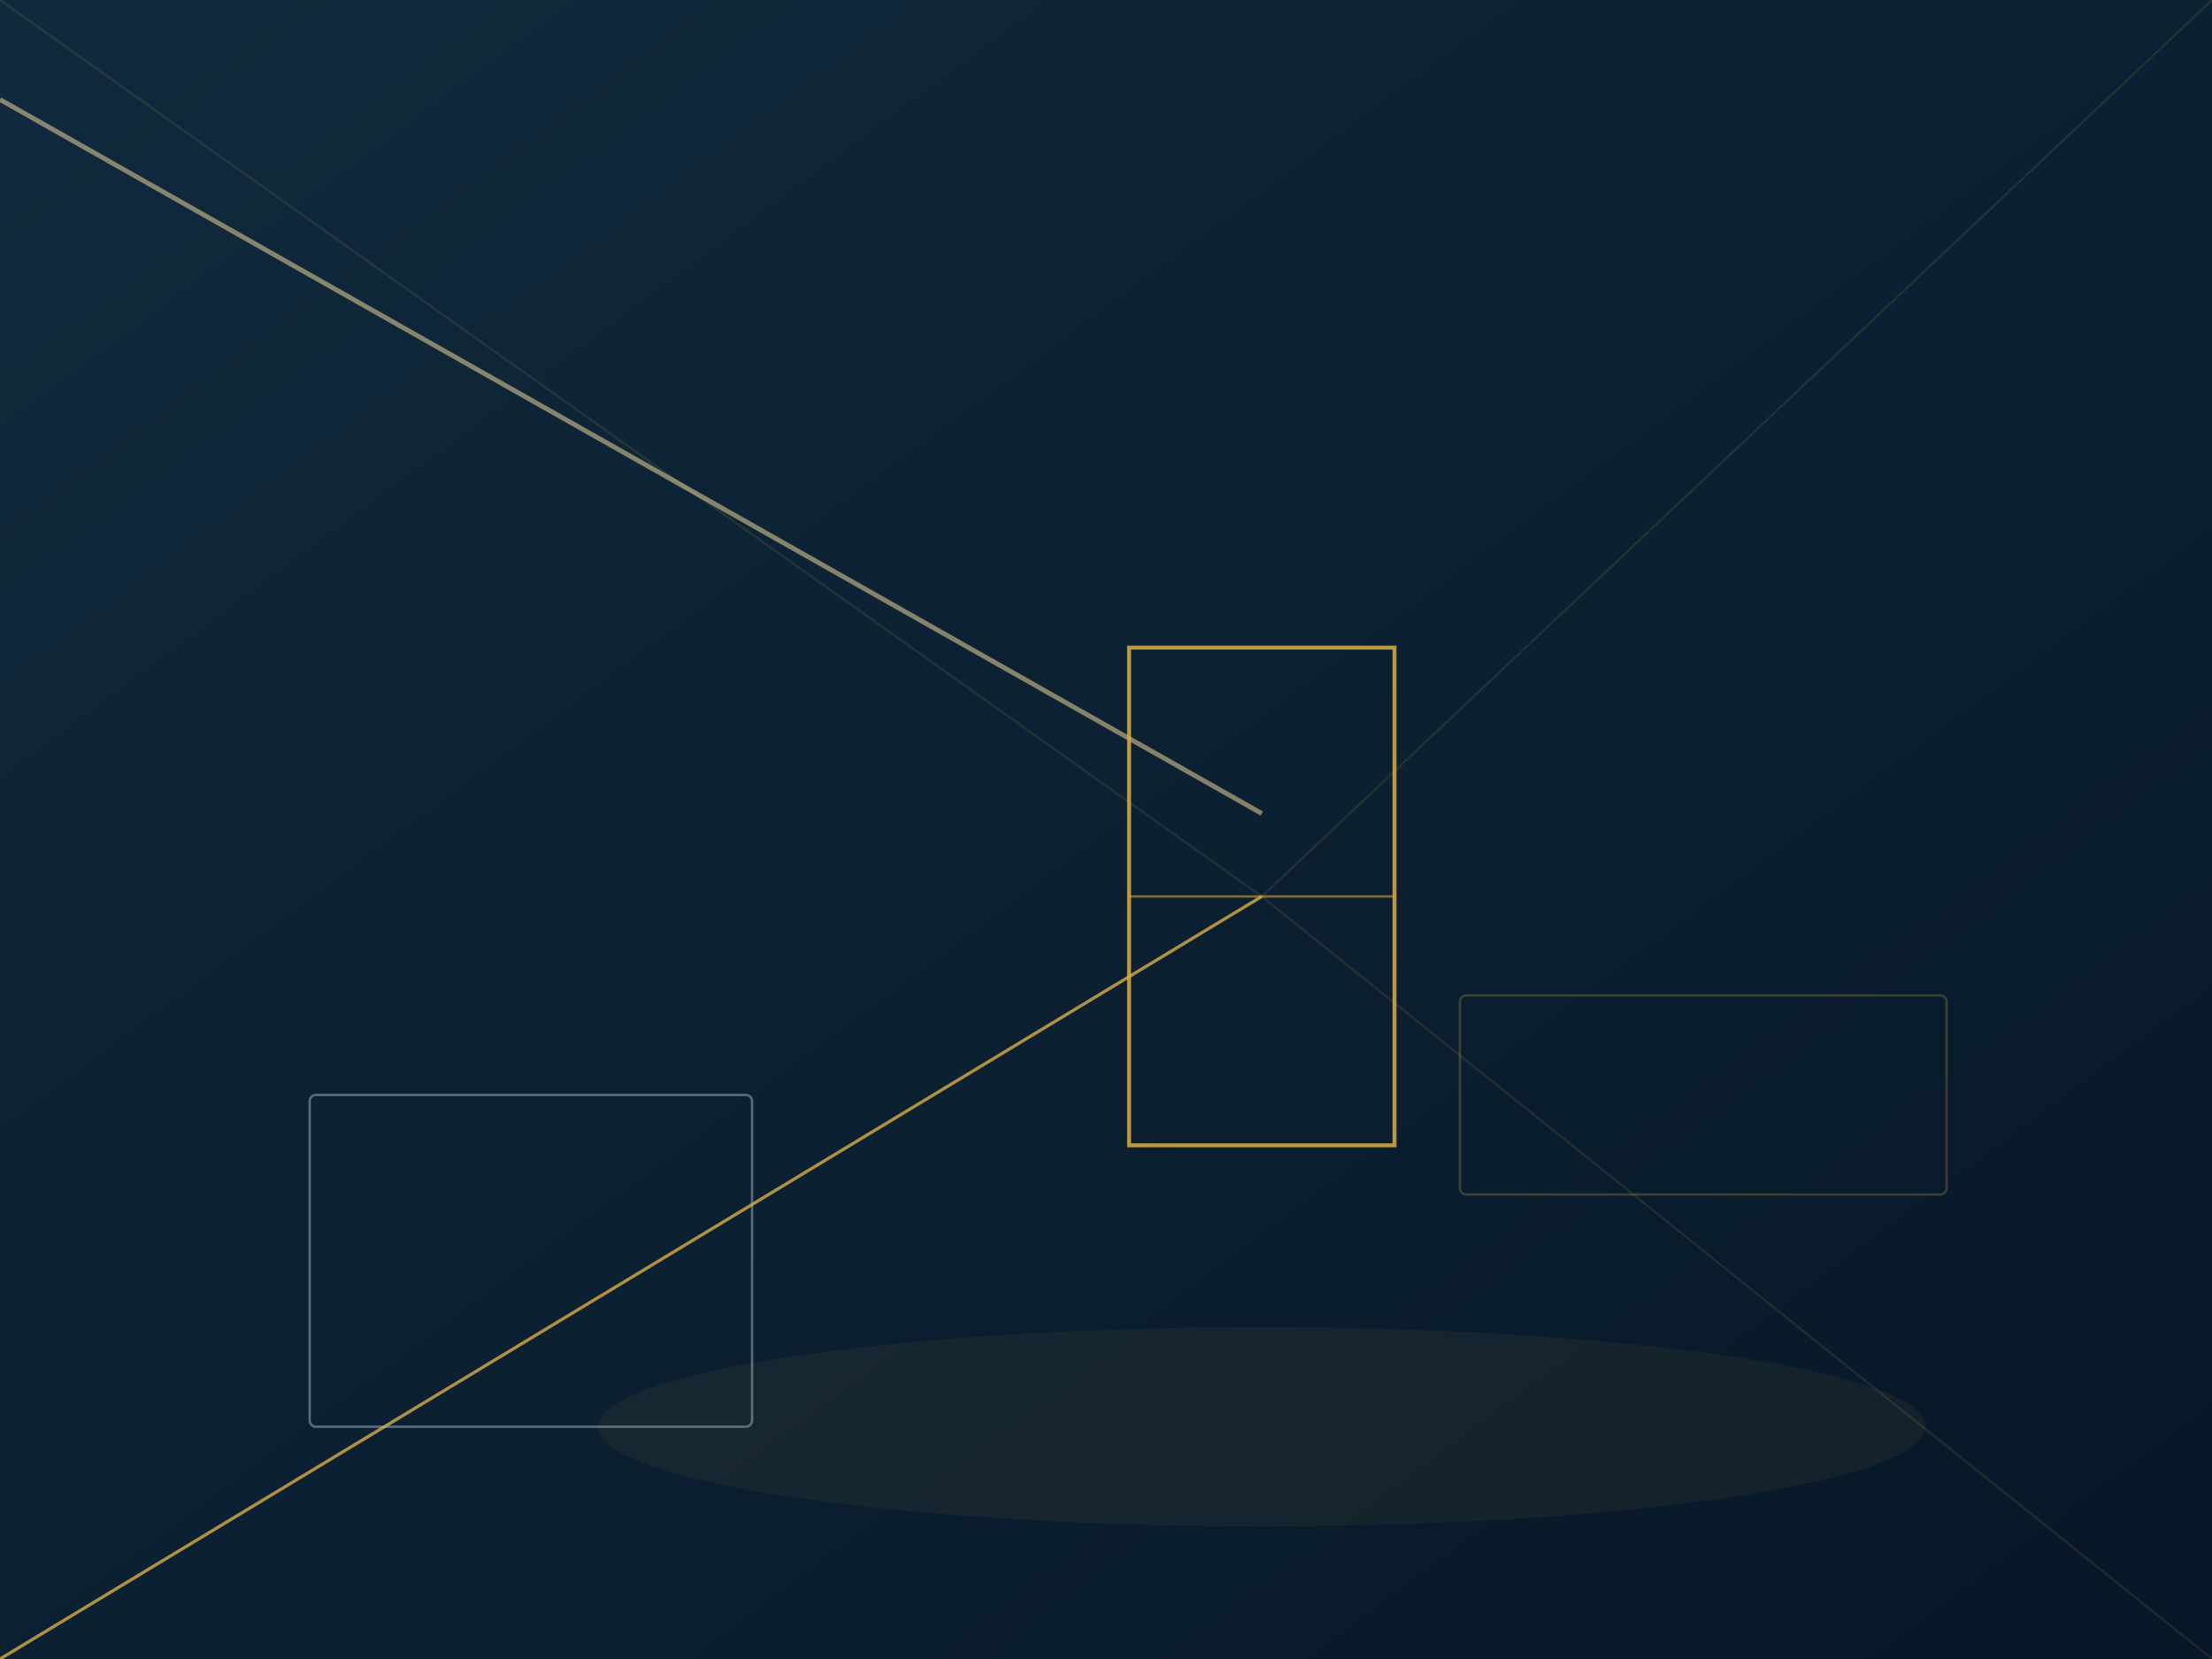
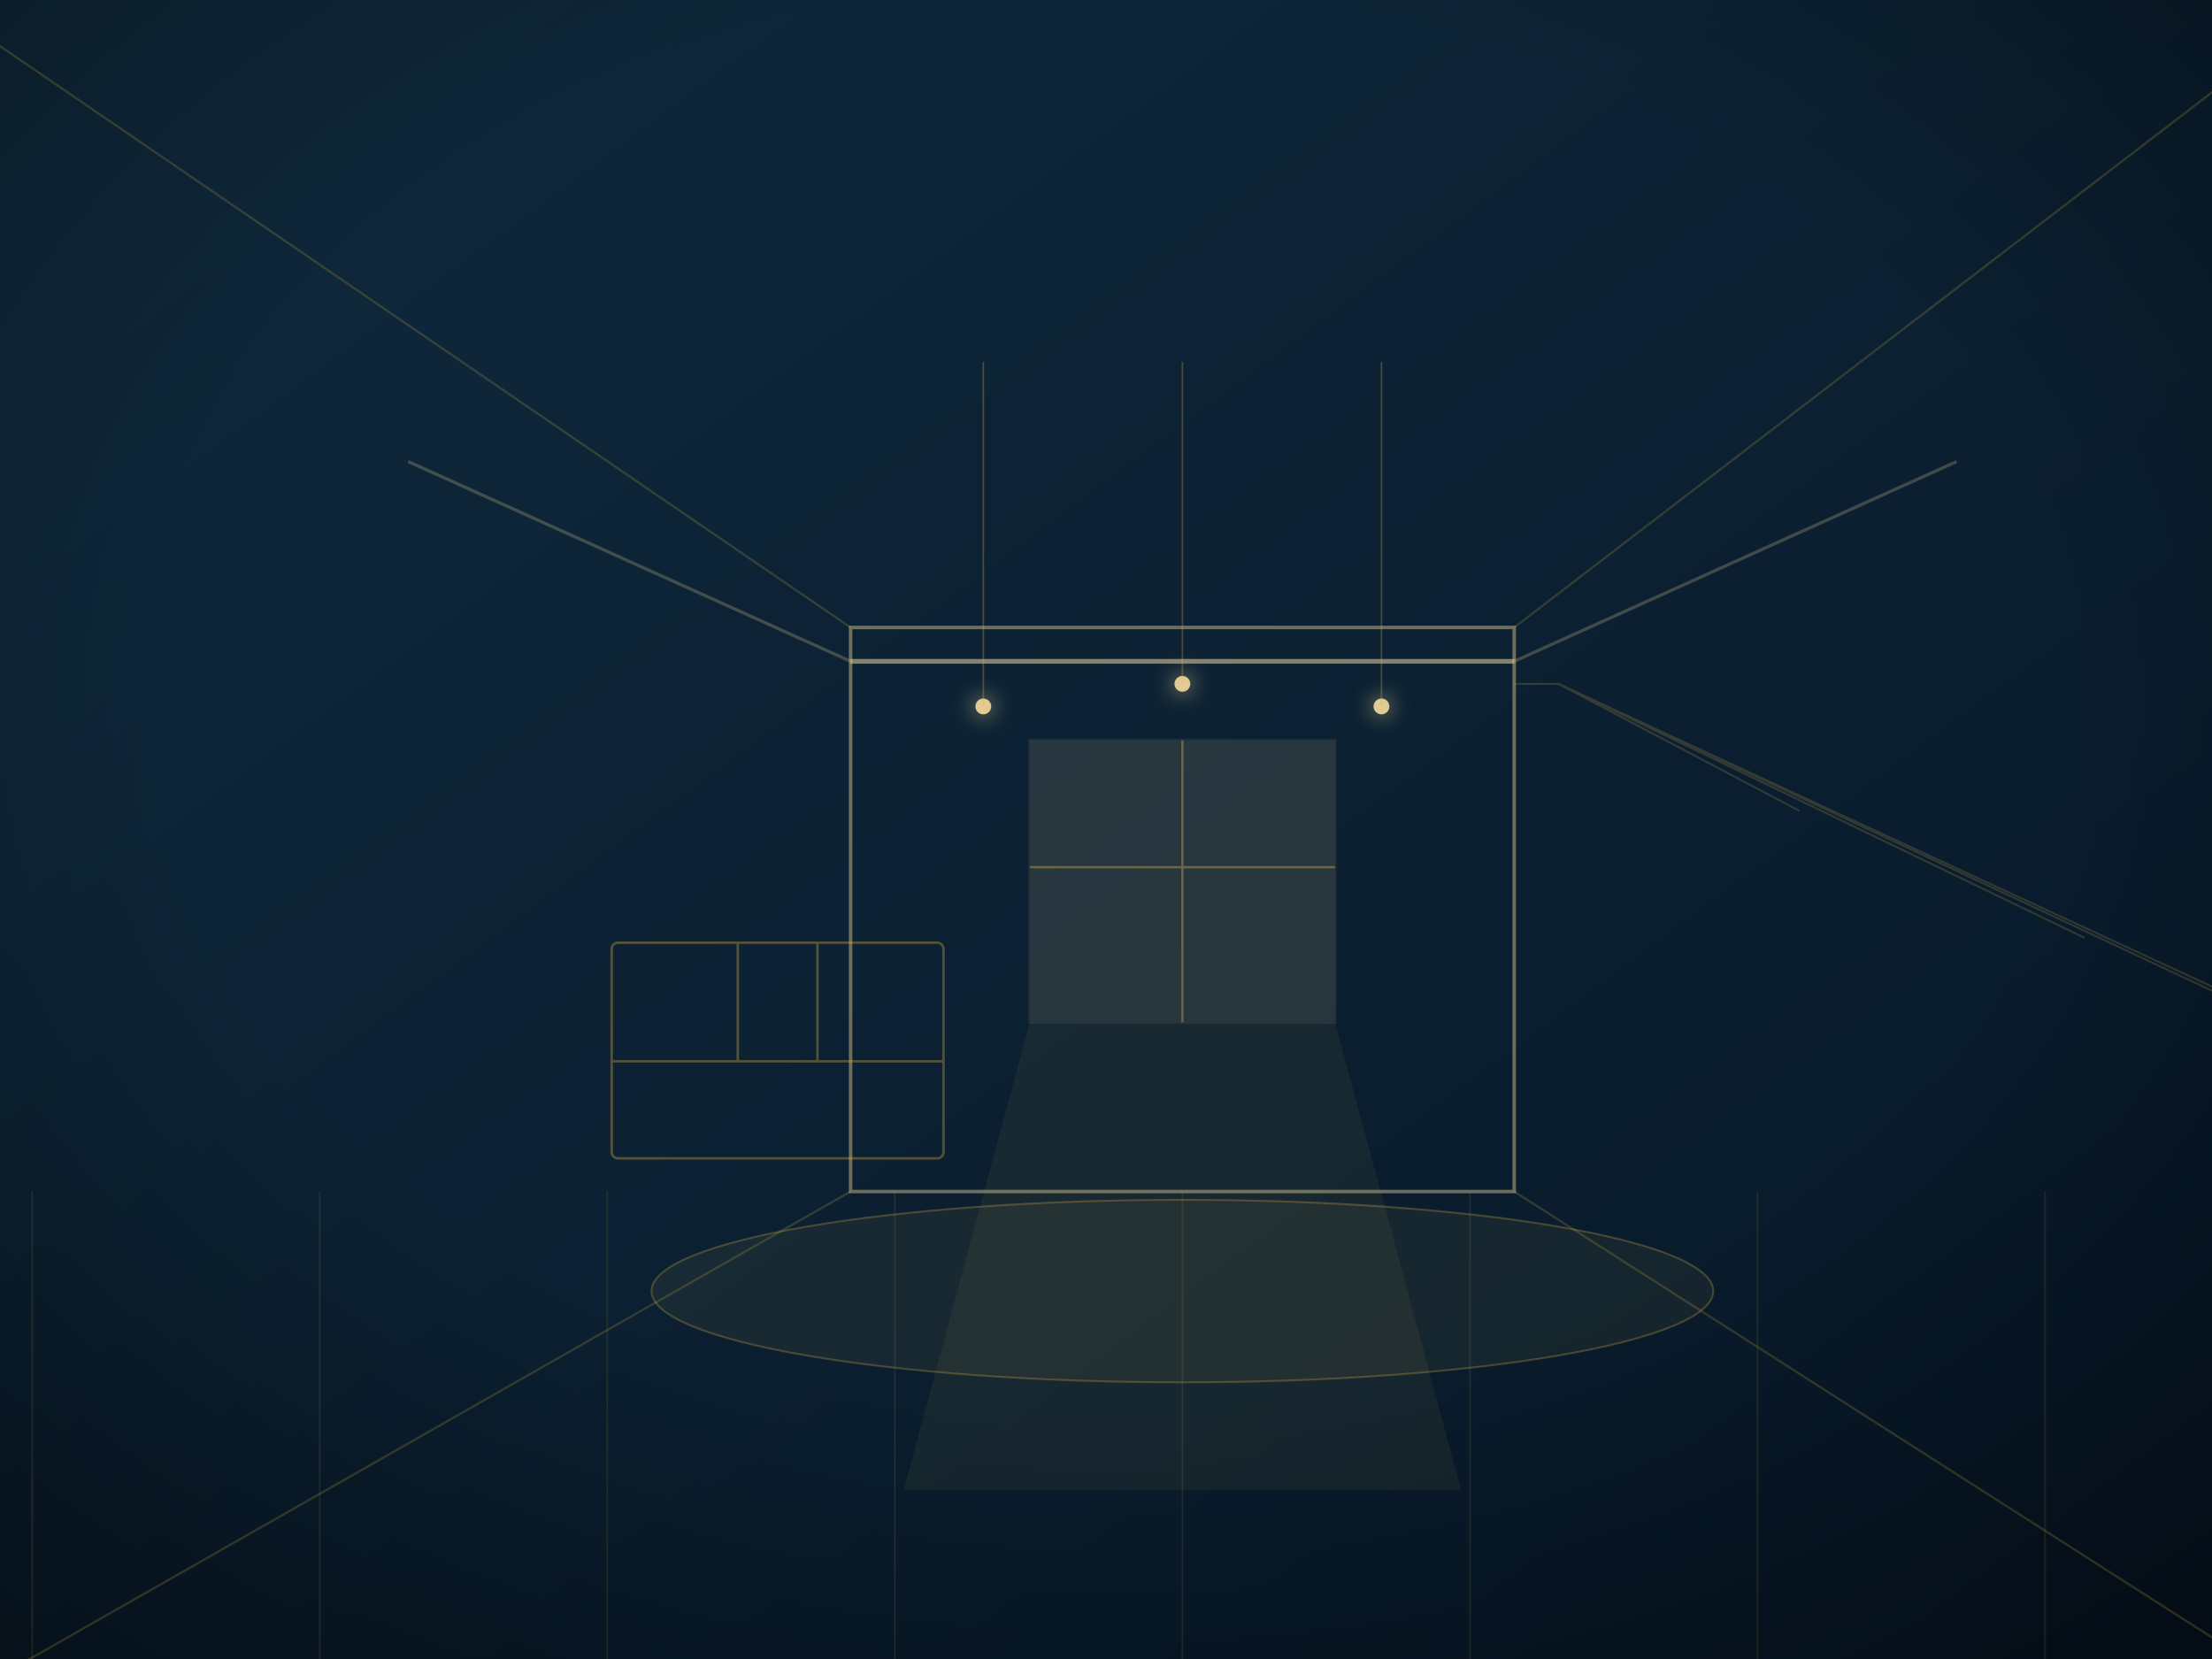
<svg xmlns="http://www.w3.org/2000/svg" viewBox="0 0 1400 1050" width="1400" height="1050" fill="none" role="img">
  <defs>
    <linearGradient id="g" x1="0" y1="0" x2="1" y2="1">
      <stop offset="0" stop-color="#102A3D" />
      <stop offset="1" stop-color="#071727" />
    </linearGradient>
+     <radialGradient id="vg" cx="50%" cy="42%" r="78%">
+       <stop offset="55%" stop-color="#000000" stop-opacity="0" />
+       <stop offset="100%" stop-color="#000000" stop-opacity="0.5" />
+     </radialGradient>
+     <filter id="interior-bloom" x="-60%" y="-60%" width="220%" height="220%">
+       <feGaussianBlur stdDeviation="7" result="b" />
+       <feMerge>
+         <feMergeNode in="b" />
+         <feMergeNode in="SourceGraphic" />
+       </feMerge>
+     </filter>
  </defs>
  <rect width="1400" height="1050" fill="url(#g)" />
-   <line x1="0" y1="0" x2="798.6" y2="567.38" stroke="#D9AD4538" stroke-width="1.4" opacity="0.55" />
-   <line x1="1400" y1="0" x2="798.6" y2="567.38" stroke="#D9AD4538" stroke-width="1.4" opacity="0.55" />
-   <line x1="1400" y1="1050" x2="798.6" y2="567.38" stroke="#D9AD4538" stroke-width="1.4" opacity="0.55" />
-   <line x1="0" y1="1050" x2="798.6" y2="567.38" stroke="#D9AD45" stroke-width="2" opacity="0.8" />
-   <path d="M 0 63 L 798.6 514.88" stroke="#FFE3A0" stroke-width="3" opacity="0.5" />
-   <rect x="714.6" y="409.88" width="168" height="315" stroke="#D9AD45" stroke-width="2.5" opacity="0.85" />
-   <line x1="714.6" y1="567.38" x2="882.6" y2="567.38" stroke="#D9AD45" stroke-width="1.5" opacity="0.55" />
-   <rect x="196" y="693" width="280" height="210" stroke="#AAB6BF" stroke-width="1.5" opacity="0.5" rx="4" />
-   <rect x="924" y="630" width="308" height="126" stroke="#D9AD456B" stroke-width="1.5" opacity="0.6" rx="4" />
-   <ellipse cx="798.6" cy="903" rx="420" ry="63" fill="#D9AD45" opacity="0.06" />
+   <rect width="1400" height="1050" fill="url(#vg)" />
+   <g stroke="#D9AD45" stroke-width="1.4" fill="none" opacity="0.2">
+     <line x1="538.35" y1="397.13" x2="-350" y2="-210" />
+     <line x1="958.35" y1="397.13" x2="1750" y2="-210" />
+     <line x1="538.35" y1="754.13" x2="-350" y2="1260" />
+     <line x1="958.35" y1="754.13" x2="1750" y2="1260" />
+   </g>
+   <rect x="538.35" y="397.13" width="420" height="357" stroke="#FFE3A0" stroke-width="2.2" fill="none" opacity="0.4" />
+   <g stroke="#D9AD45" stroke-width="1" fill="none" opacity="0.12">
+     <line x1="-161.65" y1="1155" x2="-161.65" y2="754.13" />
+     <line x1="20.35" y1="1155" x2="20.35" y2="754.13" />
+     <line x1="202.35" y1="1155" x2="202.35" y2="754.13" />
+     <line x1="384.35" y1="1155" x2="384.35" y2="754.13" />
+     <line x1="566.35" y1="1155" x2="566.35" y2="754.13" />
+     <line x1="748.35" y1="1155" x2="748.35" y2="754.13" />
+     <line x1="930.35" y1="1155" x2="930.35" y2="754.13" />
+     <line x1="1112.35" y1="1155" x2="1112.35" y2="754.13" />
+     <line x1="1294.35" y1="1155" x2="1294.35" y2="754.13" />
+     <line x1="1476.35" y1="1155" x2="1476.35" y2="754.13" />
+     <line x1="1658.35" y1="1155" x2="1658.35" y2="754.13" />
+   </g>
+   <line x1="538.35" y1="418.55" x2="958.35" y2="418.55" stroke="#FFE3A0" stroke-width="3" opacity="0.5" />
+   <line x1="258.35" y1="292.13" x2="538.35" y2="418.55" stroke="#FFE3A0" stroke-width="2" opacity="0.22" />
+   <line x1="1238.35" y1="292.13" x2="958.35" y2="418.55" stroke="#FFE3A0" stroke-width="2" opacity="0.22" />
+   <rect x="651.75" y="468.53" width="193.2" height="178.5" fill="#FFE3A0" opacity="0.12" stroke="#FFE3A0" stroke-width="2" stroke-opacity="0.6" />
+   <g stroke="#D9AD45" stroke-width="1.4" fill="none" opacity="0.4">
+     <line x1="748.35" y1="468.53" x2="748.35" y2="647.03" />
+     <line x1="651.75" y1="548.85" x2="844.95" y2="548.85" />
+   </g>
+   <path d="M 651.75 647.03 L 844.95 647.03 L 924.75 943.13 L 571.95 943.13 Z" fill="#D9AD45" opacity="0.07" />
+   <g stroke="#D9AD45" stroke-width="1.6" fill="none" opacity="0.34">
+     <rect x="387.15" y="596.63" width="210" height="136.5" rx="4" />
+     <line x1="387.15" y1="671.7" x2="597.15" y2="671.7" />
+     <line x1="466.95" y1="596.63" x2="466.95" y2="671.7" />
+     <line x1="517.35" y1="596.63" x2="517.35" y2="671.7" />
+   </g>
+   <ellipse cx="748.35" cy="817.13" rx="336" ry="57.75" fill="#D9AD45" opacity="0.07" />
+   <ellipse cx="748.35" cy="817.13" rx="336" ry="57.75" stroke="#D9AD45" stroke-width="1.2" fill="none" opacity="0.28" />
+   <g stroke="#D9AD45" stroke-width="1.2" fill="none" opacity="0.2">
+     <line x1="986.35" y1="432.83" x2="958.35" y2="432.83" />
+     <line x1="986.35" y1="432.83" x2="1138.76" y2="513.15" />
+     <line x1="986.35" y1="432.83" x2="1319.17" y2="593.48" />
+     <line x1="986.35" y1="432.83" x2="1499.59" y2="673.8" />
+     <line x1="986.35" y1="432.83" x2="1680" y2="754.13" />
+   </g>
+   <g filter="url(#interior-bloom)">
+     <circle cx="622.35" cy="447.11" r="5" fill="#FFE3A0" opacity="0.85" />
+     <circle cx="748.35" cy="432.83" r="5" fill="#FFE3A0" opacity="0.85" />
+     <circle cx="874.35" cy="447.11" r="5" fill="#FFE3A0" opacity="0.85" />
+   </g>
+   <g stroke="#D9AD45" stroke-width="1" fill="none" opacity="0.3">
+     <line x1="622.35" y1="229.13" x2="622.35" y2="447.11" />
+     <line x1="748.35" y1="229.13" x2="748.35" y2="432.83" />
+     <line x1="874.35" y1="229.13" x2="874.35" y2="447.11" />
+   </g>
</svg>
